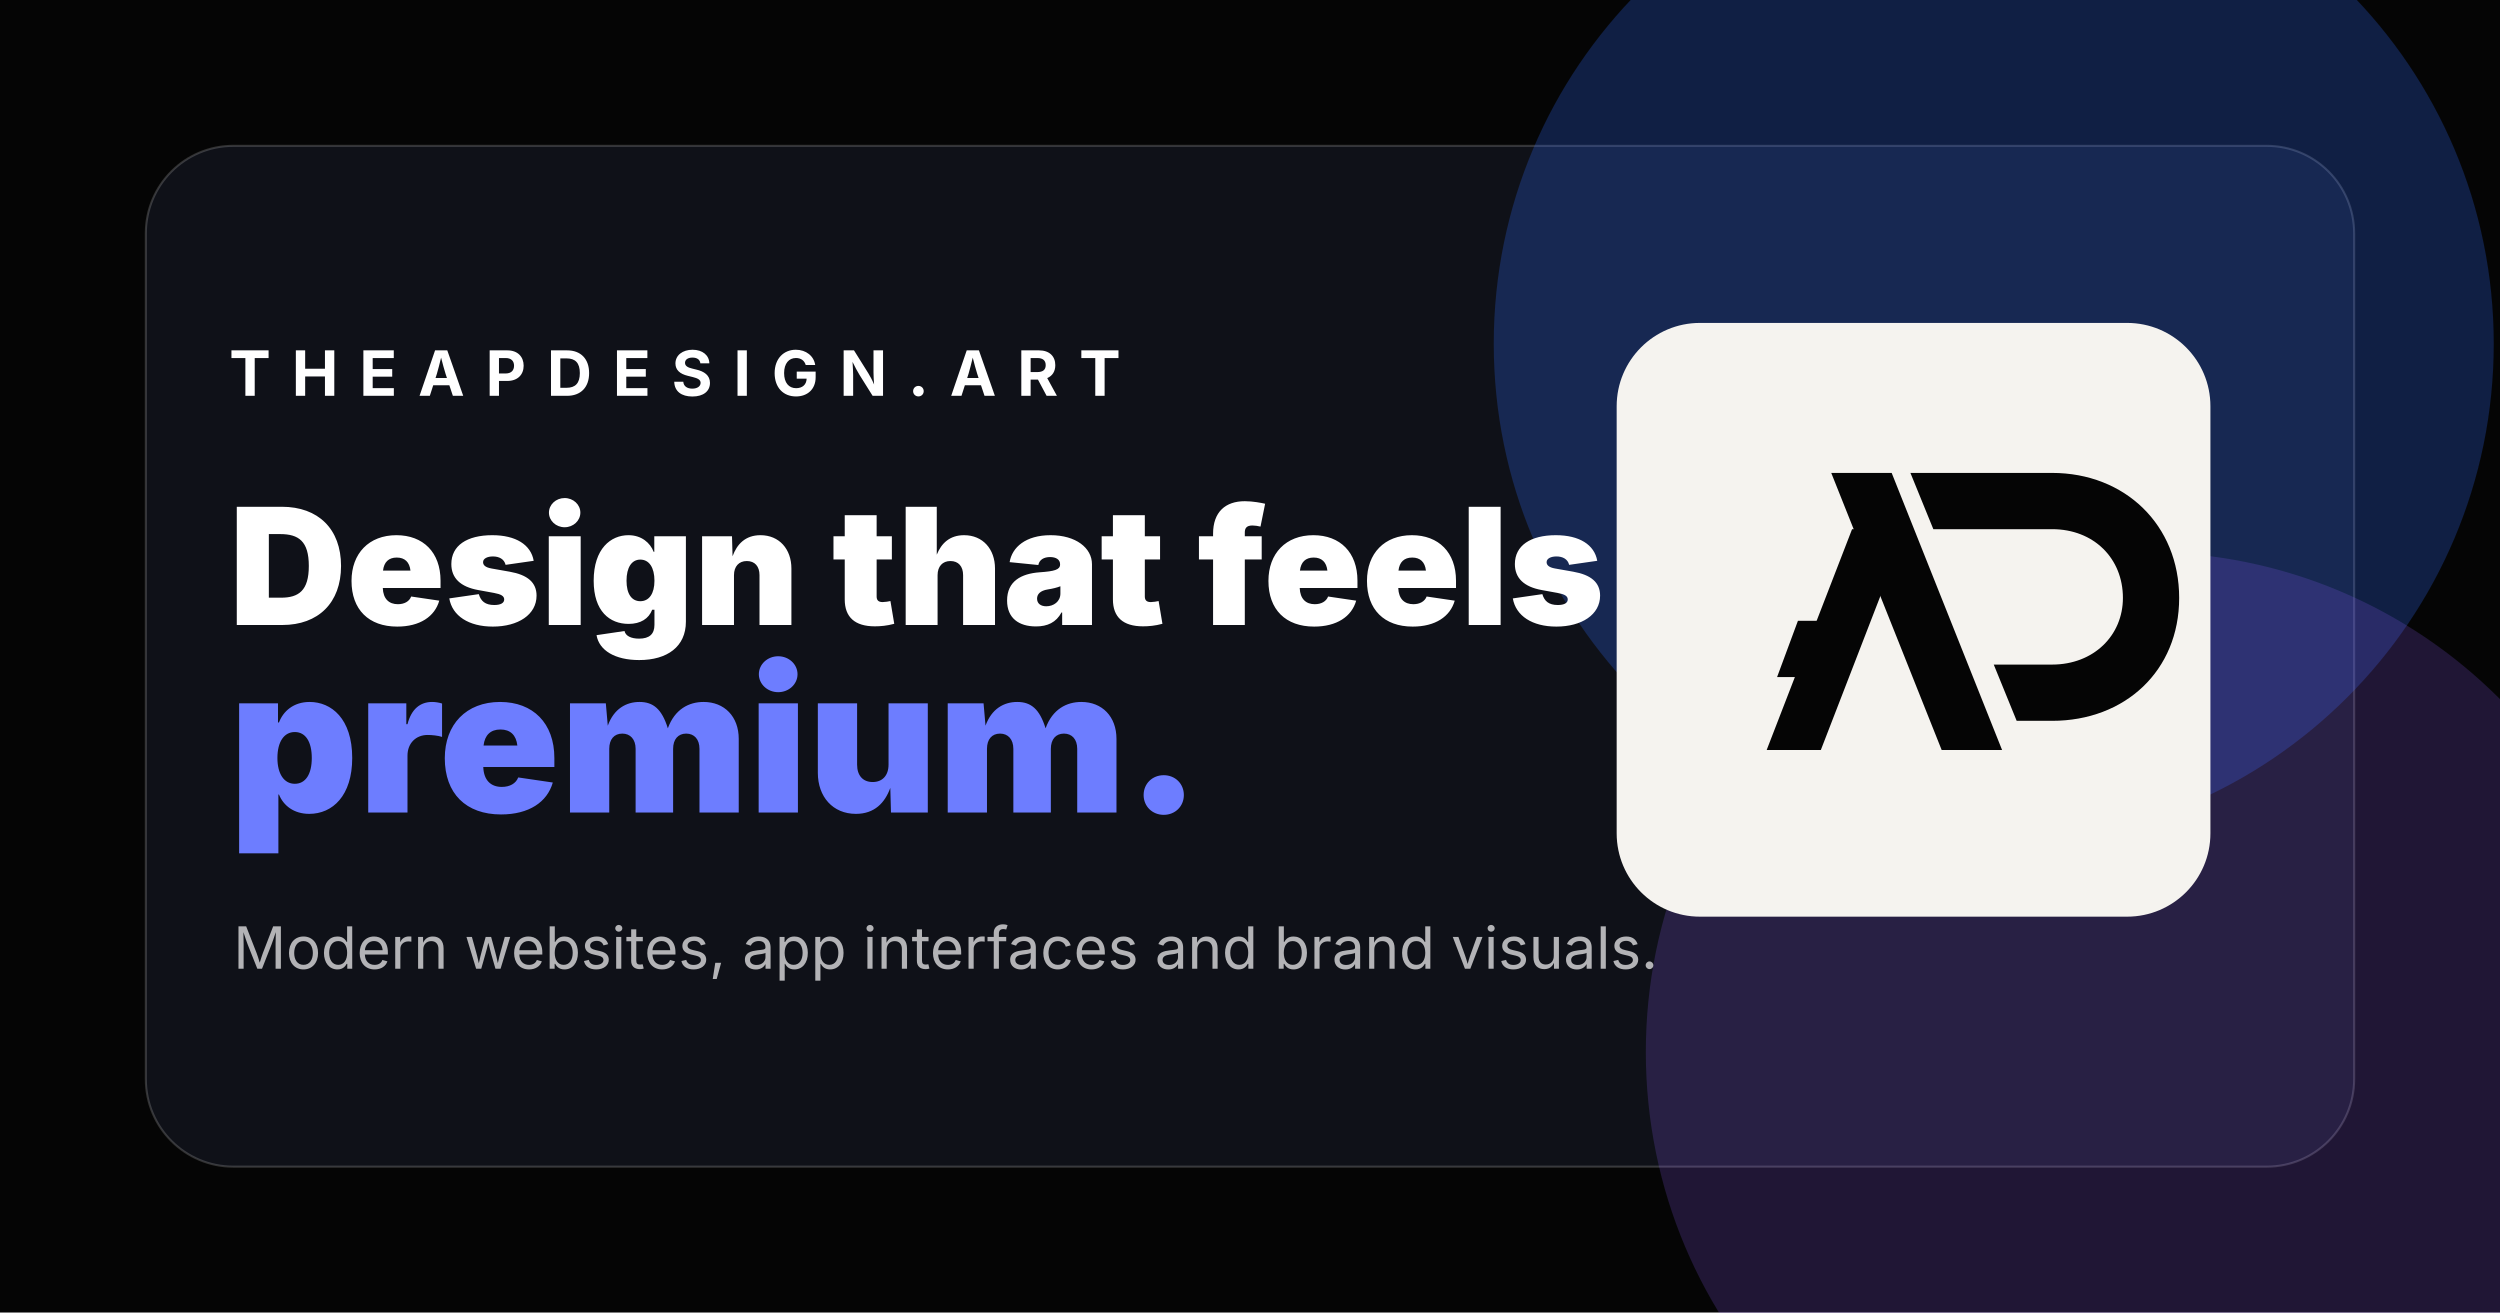
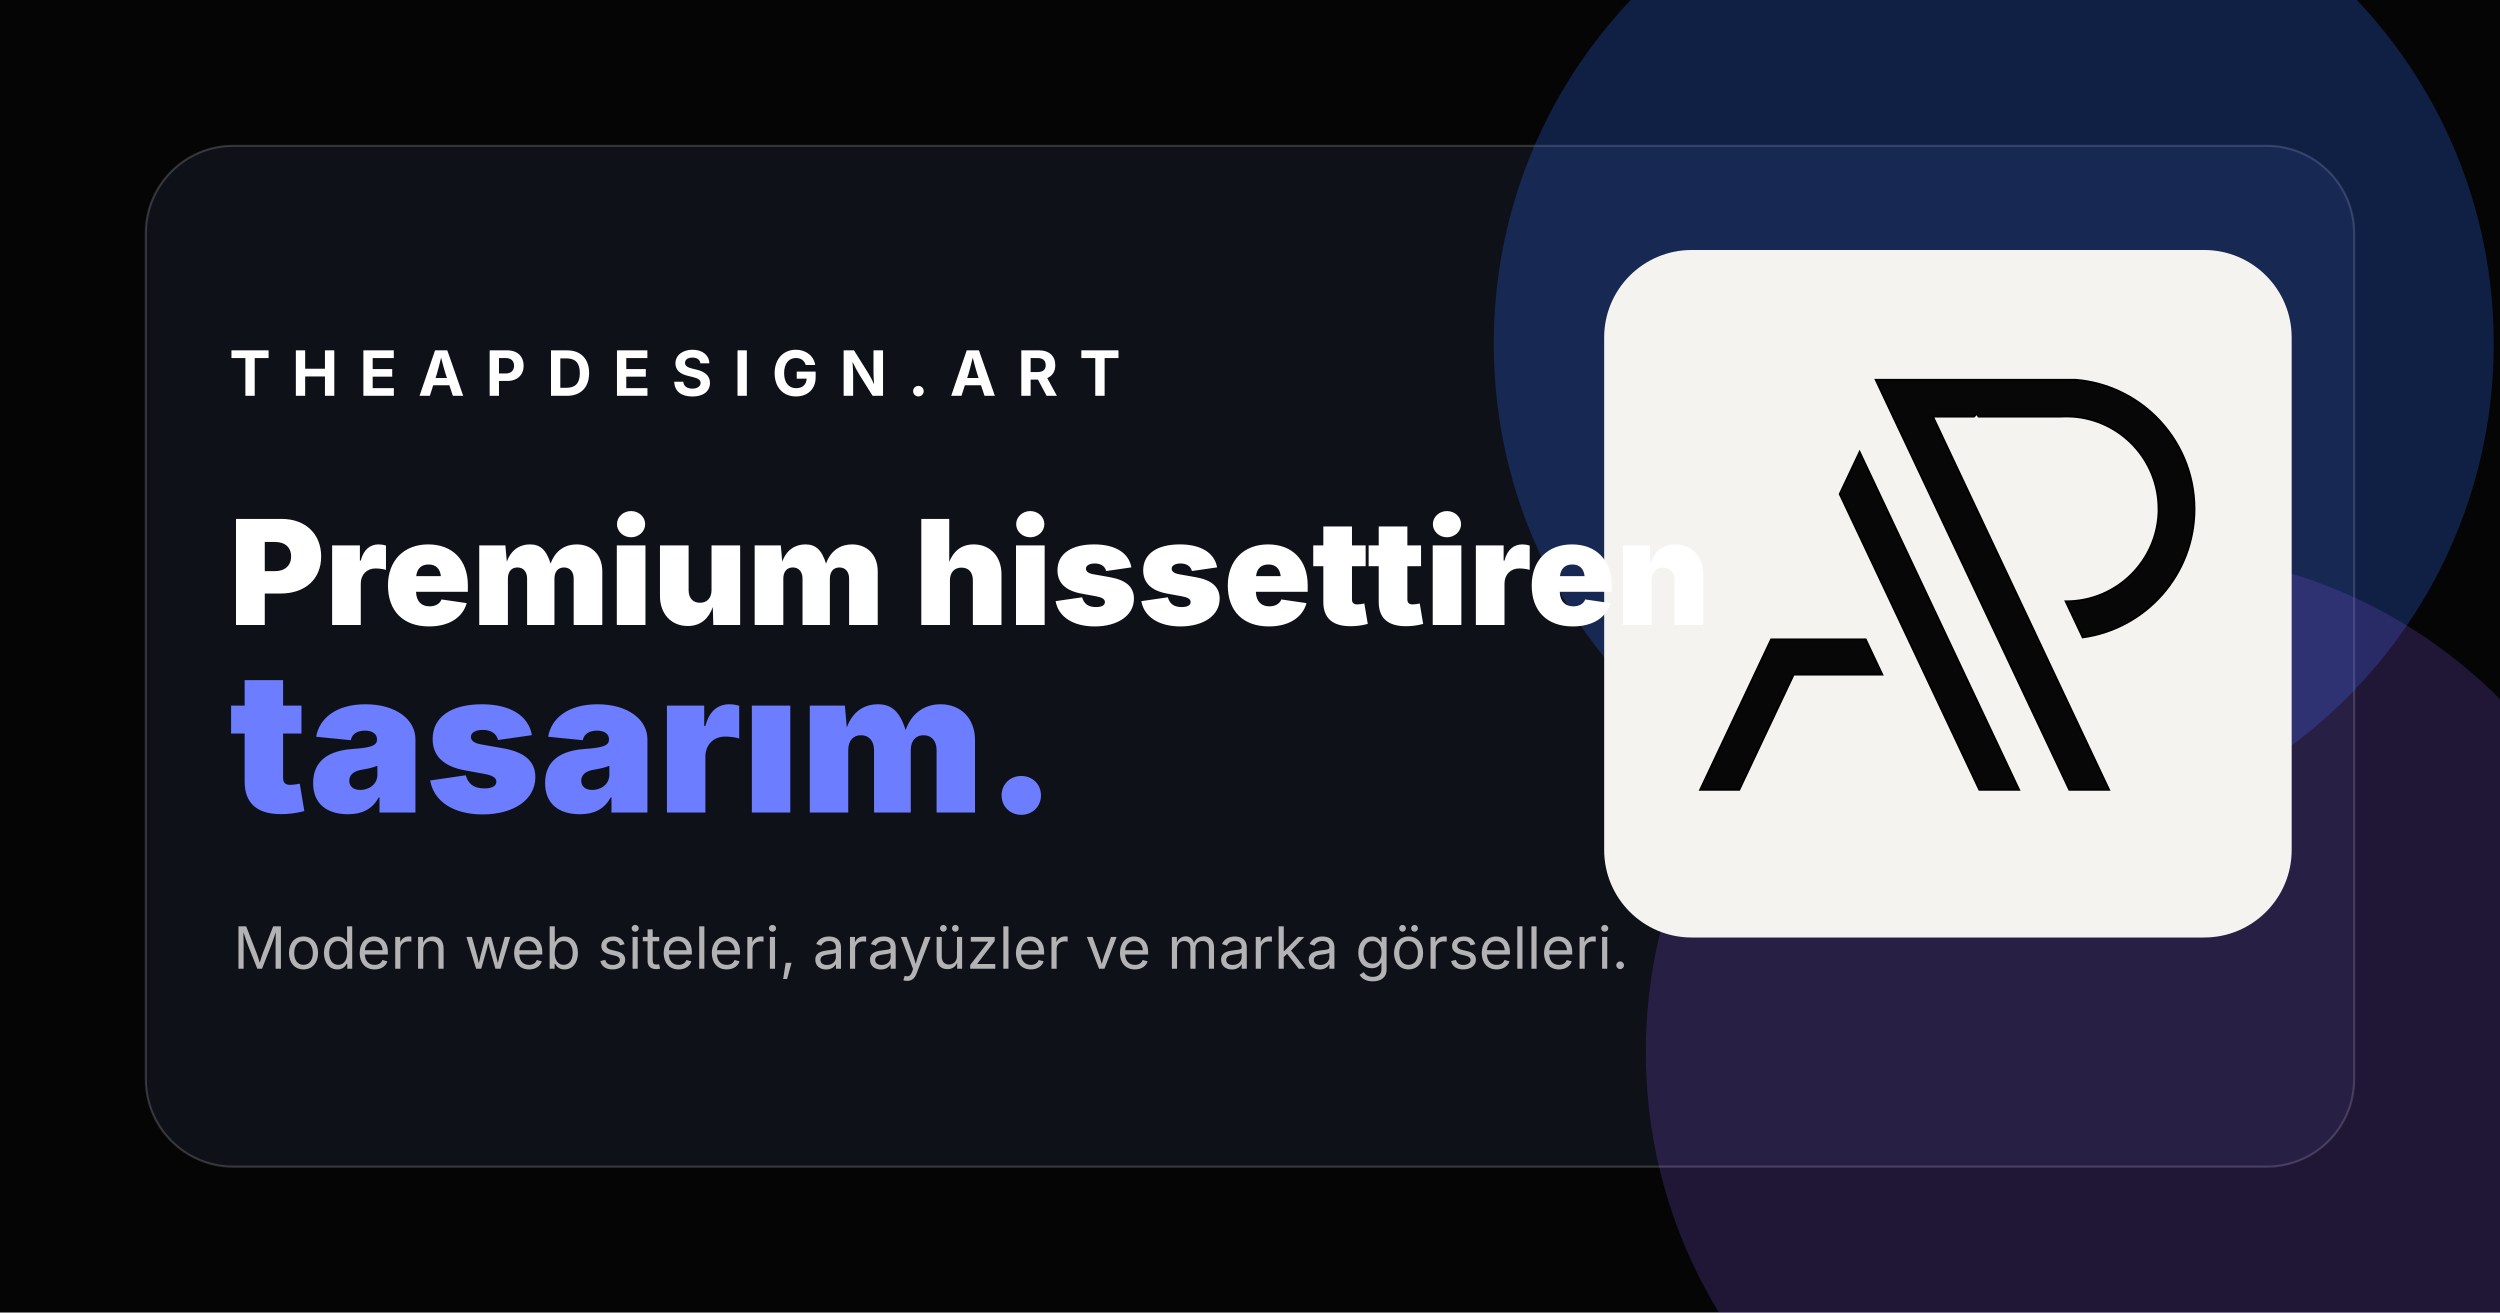
<svg xmlns="http://www.w3.org/2000/svg" viewBox="0 0 1200 630" role="img" aria-labelledby="title desc">
  <rect width="1200" height="630" fill="#050505" />
  <rect x="70" y="70" width="1060" height="490" rx="42" fill="#0f1118" stroke="rgba(255,255,255,0.18)" />
  <circle cx="957" cy="165" r="240" fill="#2f6bff" opacity="0.25" />
  <circle cx="1030" cy="505" r="240" fill="#8b5cf6" opacity="0.2" />
-   <g transform="translate(776 155)">
-     <rect width="285" height="285" rx="40" fill="#f5f3ef" />
-     <path d="M72 205 113 99h26L98 205H72Z" fill="#050505" />
-     <path d="M109 170H77l10-27h32l-10 27Z" fill="#050505" />
-     <path d="M156 205 103 72h29l53 133h-29Z" fill="#050505" />
-     <path d="M141 72h68c35 0 61 25 61 60s-26 59-61 59h-17l-11-27h28c20 0 34-14 34-32 0-19-14-33-34-33h-57l-11-27Z" fill="#050505" />
+   <g transform="translate(770 120)">
+     <rect width="330" height="330" rx="42" fill="#f5f3ef" />
+     <g transform="translate(0 -4) scale(0.305)">
+       <polygon fill="#070707" stroke="#000" stroke-miterlimit="10" stroke-width="3" points="437.7 681.3 298.2 681.3 292.4 693.6 259.8 762.6 212.6 862.6 151.1 862.6 229 697.4 236.6 681.3 261.6 628.4 262.8 626 411.6 626 437.7 681.3" />
+       <path fill="#070707" stroke="#000" stroke-miterlimit="10" stroke-width="3" d="M872.5,420.5c0-77.1-59.9-140.2-135.7-145.2-3.2-.2-6.5-.3-9.8-.3s-6.7.1-10,.3h-127.9l-2.2-4.7c-1.7,1.5-3.4,3.1-5,4.7h-64.5l25.3,53.7,39.1,82.8,59.8,126.7,38.4,81.3,2.9,6.2,26.1,55.3,85.6,181.3h-62.6l-85.6-181.3-26.1-55.3-21.1-44.7-78.1-165.4-48.8-103.3-17.6-37.2-13.2-28h0s-14.1-30-14.1-30h314.4c49.1,4,93.2,25.3,126.3,57.9,37.6,37,60.9,88.5,60.9,145.4,0,103.1-76.5,188.4-175.9,202.1l-26.8-56.7h.2c.2,0,.3,0,.5,0,80.4,0,145.6-65.2,145.6-145.6Z" />
+       <polygon fill="#070707" stroke="#000" stroke-miterlimit="10" stroke-width="3" points="653 862.6 590.4 862.6 504.8 681.3 478.7 626 401.5 462.4 370.7 397.2 370.7 397.2 402 330.9 432.8 396.1 541.3 626 567.4 681.3 653 862.6" />
+     </g>
  </g>
  <text x="110" y="190" fill="#ffffff" font-family="Inter, Arial, sans-serif" font-size="30" font-weight="700" letter-spacing="10">THEAPDESIGN.ART</text>
-   <text x="110" y="300" fill="#ffffff" font-family="Inter, Arial, sans-serif" font-size="78" font-weight="900">Design that feels</text>
-   <text x="110" y="390" fill="#6d7dff" font-family="Inter, Arial, sans-serif" font-size="96" font-weight="900">premium.</text>
-   <text x="112" y="465" fill="rgba(255,255,255,0.68)" font-family="Inter, Arial, sans-serif" font-size="28">Modern websites, app interfaces and brand visuals.</text>
+   <text x="110" y="300" fill="#ffffff" font-family="Inter, Arial, sans-serif" font-size="70" font-weight="900">Premium hissettiren</text>
+   <text x="110" y="390" fill="#6d7dff" font-family="Inter, Arial, sans-serif" font-size="94" font-weight="900">tasarım.</text>
+   <text x="112" y="465" fill="rgba(255,255,255,0.68)" font-family="Inter, Arial, sans-serif" font-size="28">Modern web siteleri, arayüzler ve marka görselleri.</text>
</svg>
